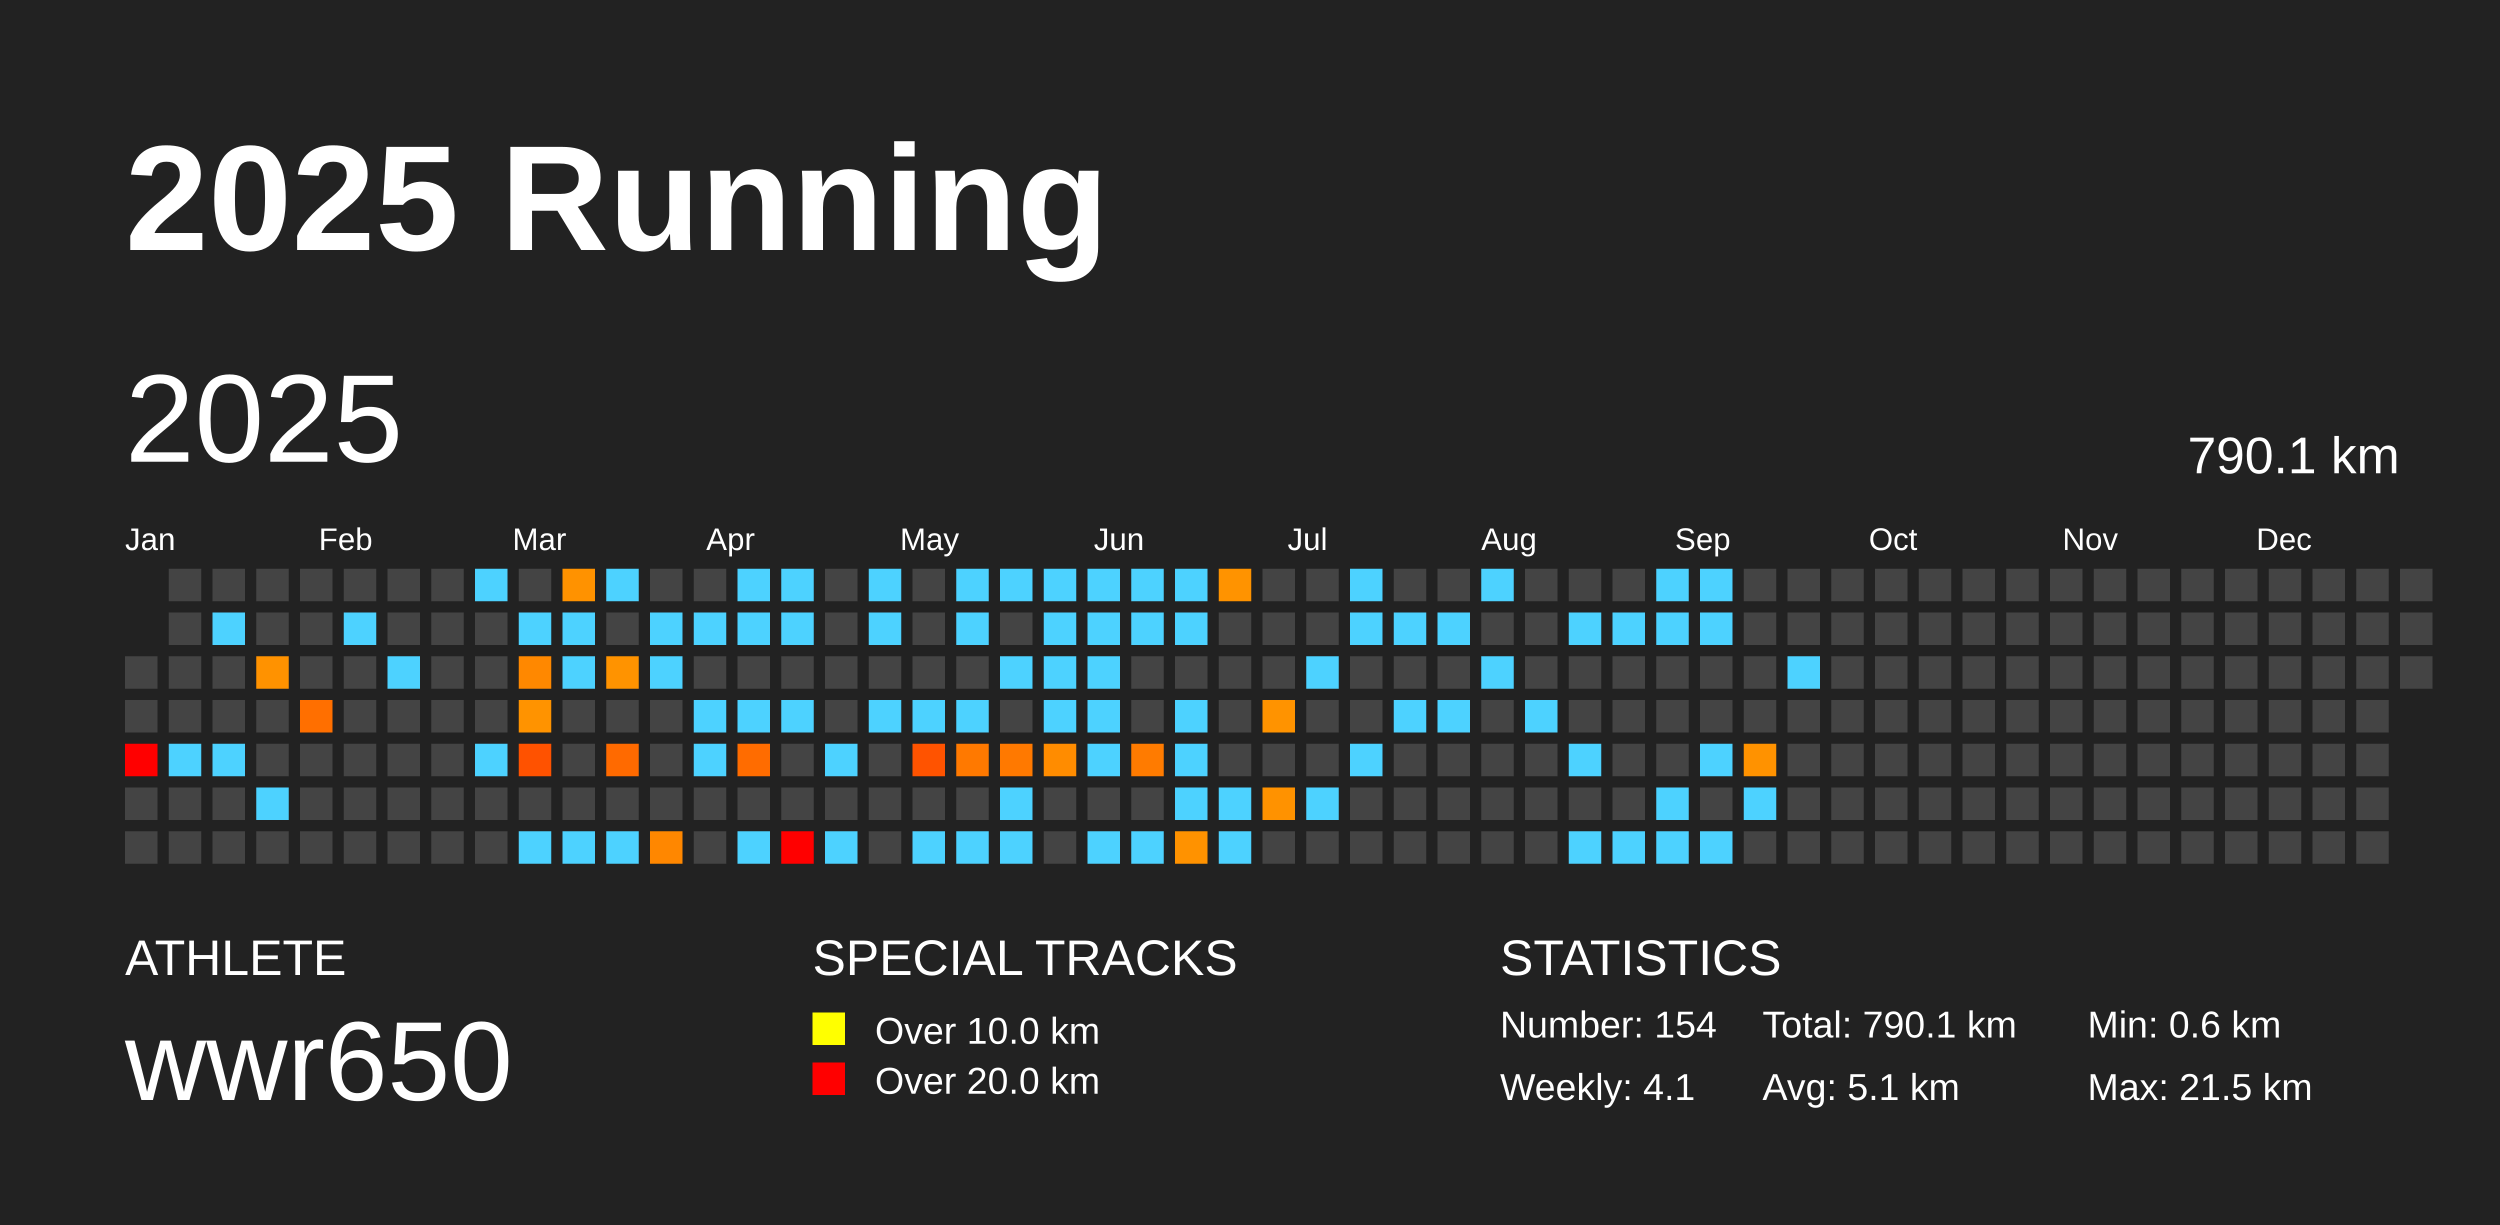
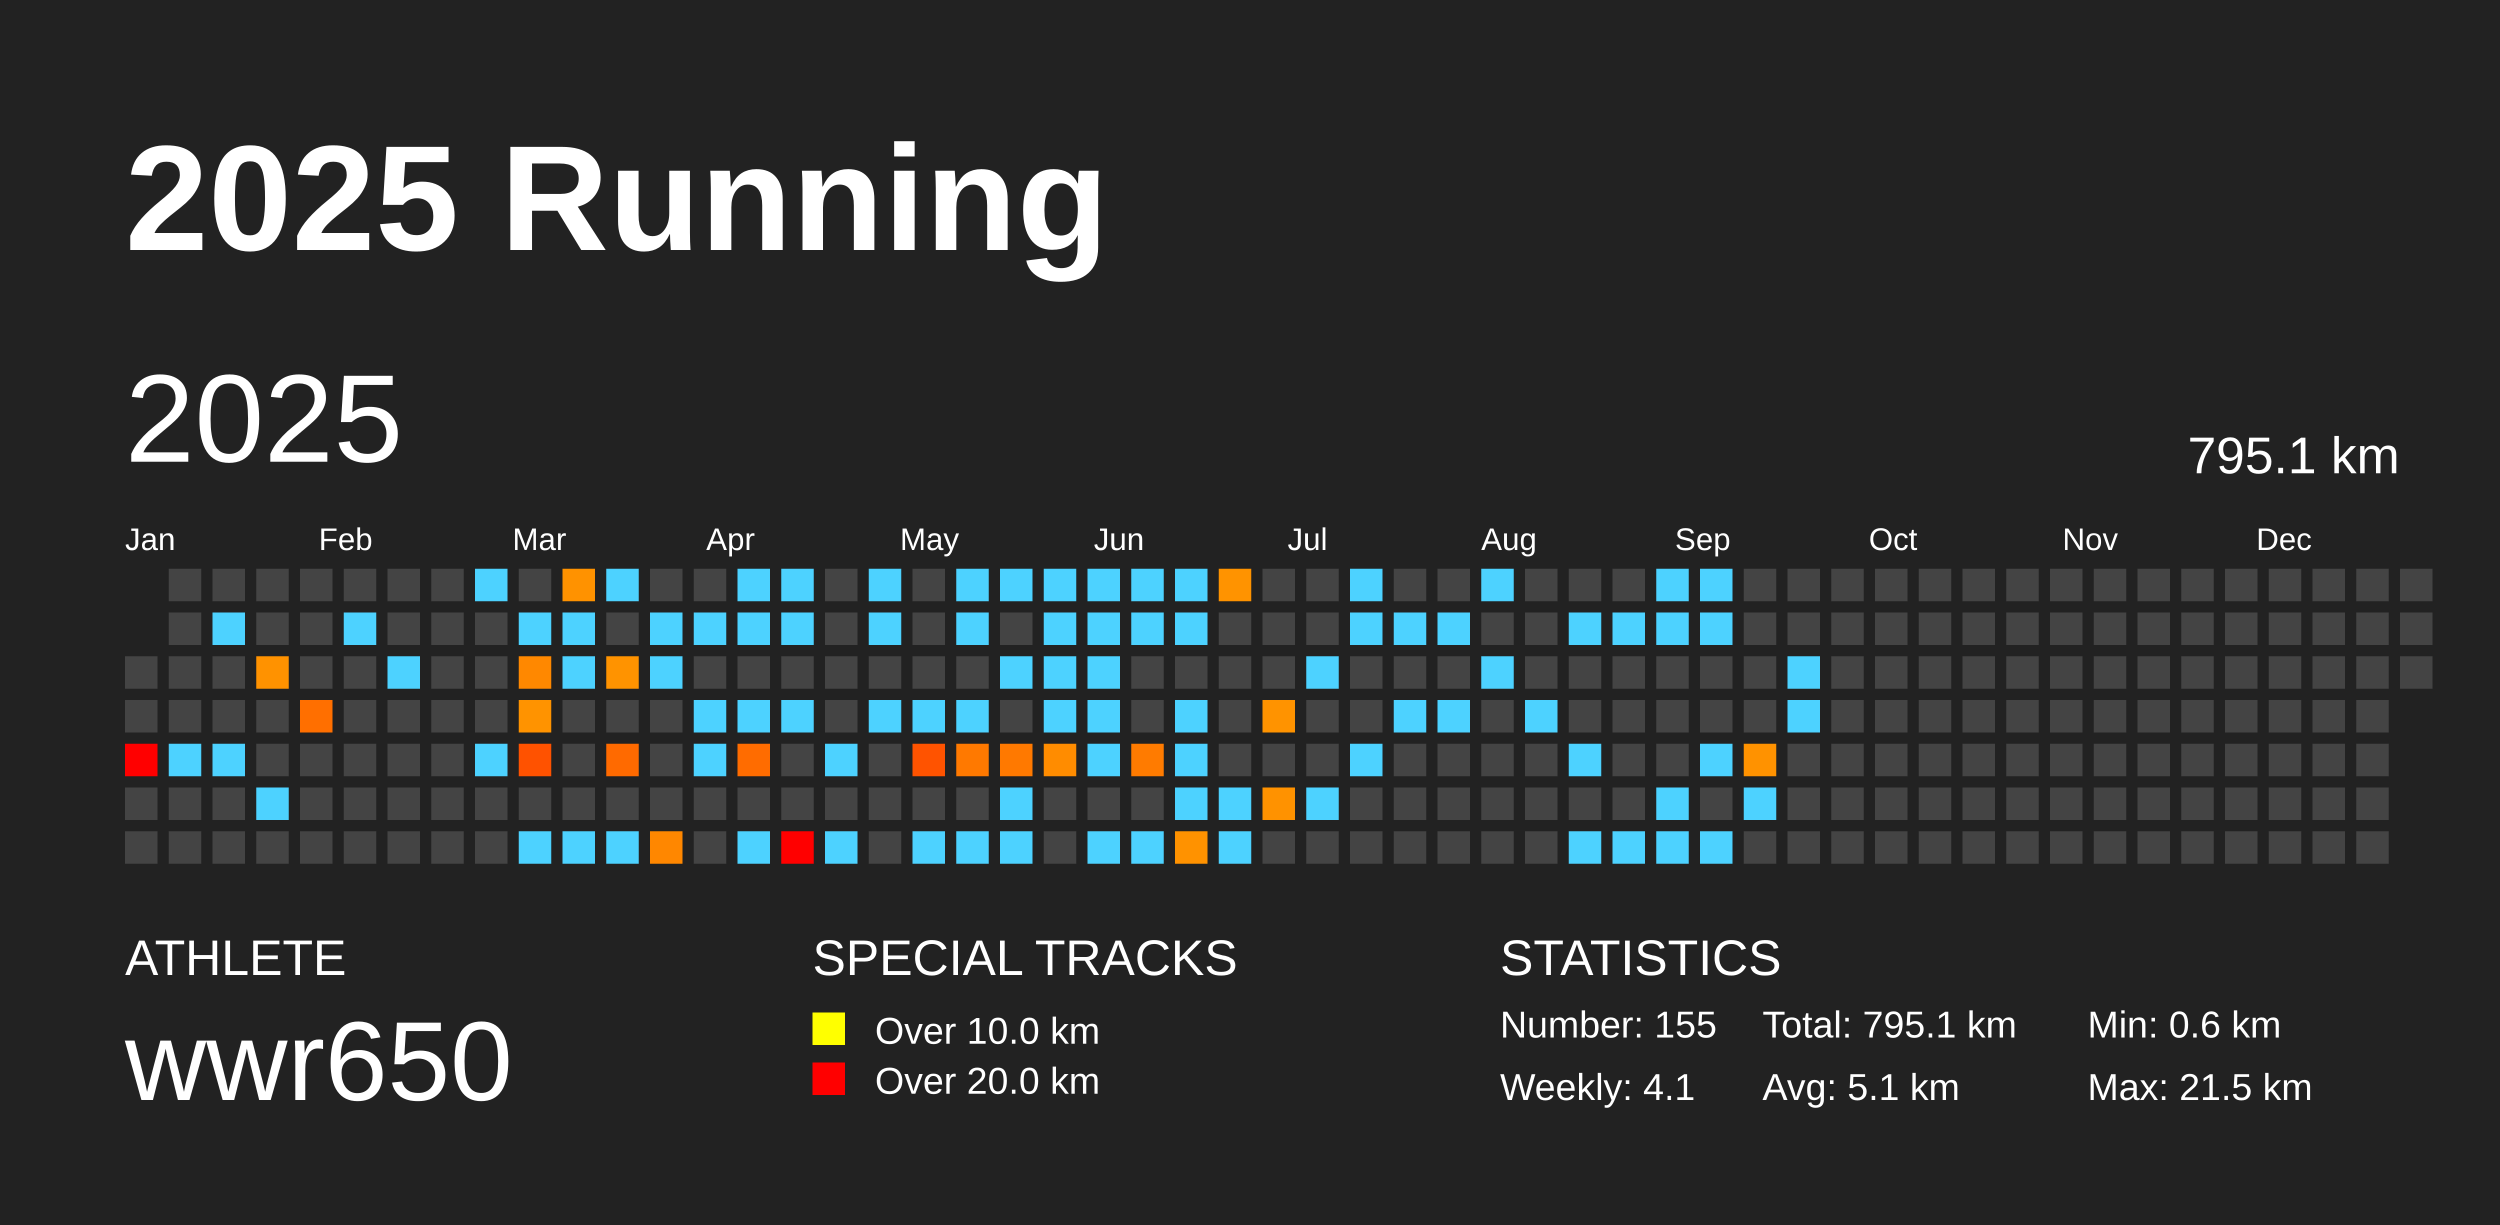
<svg xmlns="http://www.w3.org/2000/svg" baseProfile="full" height="98mm" version="1.1" viewBox="0,0,200,98" width="200mm">
  <defs />
  <rect fill="#222222" height="98" width="200" x="0" y="0" />
  <text fill="#FFFFFF" style="font-size:12px; font-family:Arial; font-weight:bold;" x="10" y="20">2025 Running</text>
  <text fill="#FFFFFF" style="font-size:4px; font-family:Arial" x="10" y="78">ATHLETE</text>
  <text fill="#FFFFFF" style="font-size:9px; font-family:Arial" x="10" y="88">wwr650</text>
  <text fill="#FFFFFF" style="font-size:4px; font-family:Arial" x="65" y="78">SPECIAL TRACKS</text>
  <rect fill="yellow" height="2.6" width="2.6" x="65" y="81" />
  <text fill="#FFFFFF" style="font-size:3px; font-family:Arial" x="70" y="83.5">Over 10.0 km</text>
  <rect fill="red" height="2.6" width="2.6" x="65" y="85" />
  <text fill="#FFFFFF" style="font-size:3px; font-family:Arial" x="70" y="87.5">Over 20.0 km</text>
  <text fill="#FFFFFF" style="font-size:4px; font-family:Arial" x="120" y="78">STATISTICS</text>
-   <text fill="#FFFFFF" style="font-size:3px; font-family:Arial" x="120" y="83">Number: 154</text>
+   <text fill="#FFFFFF" style="font-size:3px; font-family:Arial" x="120" y="83">Number: 155</text>
  <text fill="#FFFFFF" style="font-size:3px; font-family:Arial" x="120" y="88">Weekly: 4.1</text>
-   <text fill="#FFFFFF" style="font-size:3px; font-family:Arial" x="141" y="83">Total: 790.1 km</text>
+   <text fill="#FFFFFF" style="font-size:3px; font-family:Arial" x="141" y="83">Total: 795.1 km</text>
  <text fill="#FFFFFF" style="font-size:3px; font-family:Arial" x="141" y="88">Avg: 5.1 km</text>
  <text fill="#FFFFFF" style="font-size:3px; font-family:Arial" x="167" y="83">Min: 0.6 km</text>
  <text fill="#FFFFFF" style="font-size:3px; font-family:Arial" x="167" y="88">Max: 21.5 km</text>
  <text dominant-baseline="hanging" fill="#FFFFFF" style="font-size:10.0px; font-family:Arial;" x="10" y="30">2025</text>
-   <text dominant-baseline="hanging" fill="#FFFFFF" style="font-size:4.125px; font-family:Arial;" x="175" y="35">790.1 km</text>
+   <text dominant-baseline="hanging" fill="#FFFFFF" style="font-size:4.125px; font-family:Arial;" x="175" y="35">795.1 km</text>
  <text fill="#FFFFFF" style="font-size:2.5px; font-family:Arial" x="10.0" y="44">Jan</text>
  <text fill="#FFFFFF" style="font-size:2.5px; font-family:Arial" x="25.5" y="44">Feb</text>
  <text fill="#FFFFFF" style="font-size:2.5px; font-family:Arial" x="41.0" y="44">Mar</text>
  <text fill="#FFFFFF" style="font-size:2.5px; font-family:Arial" x="56.5" y="44">Apr</text>
  <text fill="#FFFFFF" style="font-size:2.5px; font-family:Arial" x="72.0" y="44">May</text>
  <text fill="#FFFFFF" style="font-size:2.5px; font-family:Arial" x="87.5" y="44">Jun</text>
  <text fill="#FFFFFF" style="font-size:2.5px; font-family:Arial" x="103.0" y="44">Jul</text>
  <text fill="#FFFFFF" style="font-size:2.5px; font-family:Arial" x="118.5" y="44">Aug</text>
  <text fill="#FFFFFF" style="font-size:2.5px; font-family:Arial" x="134.0" y="44">Sep</text>
  <text fill="#FFFFFF" style="font-size:2.5px; font-family:Arial" x="149.5" y="44">Oct</text>
  <text fill="#FFFFFF" style="font-size:2.5px; font-family:Arial" x="165.0" y="44">Nov</text>
  <text fill="#FFFFFF" style="font-size:2.5px; font-family:Arial" x="180.5" y="44">Dec</text>
  <rect fill="#444444" height="2.6" width="2.6" x="10.0" y="52.5" />
  <rect fill="#444444" height="2.6" width="2.6" x="10.0" y="56.0" />
  <rect fill="red" height="2.6" width="2.6" x="10.0" y="59.5" />
  <rect fill="#444444" height="2.6" width="2.6" x="10.0" y="63.0" />
  <rect fill="#444444" height="2.6" width="2.6" x="10.0" y="66.5" />
  <rect fill="#444444" height="2.6" width="2.6" x="13.5" y="45.5" />
  <rect fill="#444444" height="2.6" width="2.6" x="13.5" y="49.0" />
  <rect fill="#444444" height="2.6" width="2.6" x="13.5" y="52.5" />
  <rect fill="#444444" height="2.6" width="2.6" x="13.5" y="56.0" />
  <rect fill="#4dd2ff" height="2.6" width="2.6" x="13.5" y="59.5" />
  <rect fill="#444444" height="2.6" width="2.6" x="13.5" y="63.0" />
  <rect fill="#444444" height="2.6" width="2.6" x="13.5" y="66.5" />
  <rect fill="#444444" height="2.6" width="2.6" x="17.0" y="45.5" />
  <rect fill="#4dd2ff" height="2.6" width="2.6" x="17.0" y="49.0" />
  <rect fill="#444444" height="2.6" width="2.6" x="17.0" y="52.5" />
  <rect fill="#444444" height="2.6" width="2.6" x="17.0" y="56.0" />
  <rect fill="#4dd2ff" height="2.6" width="2.6" x="17.0" y="59.5" />
  <rect fill="#444444" height="2.6" width="2.6" x="17.0" y="63.0" />
  <rect fill="#444444" height="2.6" width="2.6" x="17.0" y="66.5" />
  <rect fill="#444444" height="2.6" width="2.6" x="20.5" y="45.5" />
  <rect fill="#444444" height="2.6" width="2.6" x="20.5" y="49.0" />
  <rect fill="#ff9200" height="2.6" width="2.6" x="20.5" y="52.5" />
  <rect fill="#444444" height="2.6" width="2.6" x="20.5" y="56.0" />
  <rect fill="#444444" height="2.6" width="2.6" x="20.5" y="59.5" />
  <rect fill="#4dd2ff" height="2.6" width="2.6" x="20.5" y="63.0" />
  <rect fill="#444444" height="2.6" width="2.6" x="20.5" y="66.5" />
  <rect fill="#444444" height="2.6" width="2.6" x="24.0" y="45.5" />
  <rect fill="#444444" height="2.6" width="2.6" x="24.0" y="49.0" />
  <rect fill="#444444" height="2.6" width="2.6" x="24.0" y="52.5" />
  <rect fill="#ff6f00" height="2.6" width="2.6" x="24.0" y="56.0" />
  <rect fill="#444444" height="2.6" width="2.6" x="24.0" y="59.5" />
  <rect fill="#444444" height="2.6" width="2.6" x="24.0" y="63.0" />
  <rect fill="#444444" height="2.6" width="2.6" x="24.0" y="66.5" />
  <rect fill="#444444" height="2.6" width="2.6" x="27.5" y="45.5" />
  <rect fill="#4dd2ff" height="2.6" width="2.6" x="27.5" y="49.0" />
  <rect fill="#444444" height="2.6" width="2.6" x="27.5" y="52.5" />
  <rect fill="#444444" height="2.6" width="2.6" x="27.5" y="56.0" />
  <rect fill="#444444" height="2.6" width="2.6" x="27.5" y="59.5" />
  <rect fill="#444444" height="2.6" width="2.6" x="27.5" y="63.0" />
  <rect fill="#444444" height="2.6" width="2.6" x="27.5" y="66.5" />
  <rect fill="#444444" height="2.6" width="2.6" x="31.0" y="45.5" />
  <rect fill="#444444" height="2.6" width="2.6" x="31.0" y="49.0" />
  <rect fill="#4dd2ff" height="2.6" width="2.6" x="31.0" y="52.5" />
  <rect fill="#444444" height="2.6" width="2.6" x="31.0" y="56.0" />
  <rect fill="#444444" height="2.6" width="2.6" x="31.0" y="59.5" />
  <rect fill="#444444" height="2.6" width="2.6" x="31.0" y="63.0" />
  <rect fill="#444444" height="2.6" width="2.6" x="31.0" y="66.5" />
  <rect fill="#444444" height="2.6" width="2.6" x="34.5" y="45.5" />
  <rect fill="#444444" height="2.6" width="2.6" x="34.5" y="49.0" />
  <rect fill="#444444" height="2.6" width="2.6" x="34.5" y="52.5" />
  <rect fill="#444444" height="2.6" width="2.6" x="34.5" y="56.0" />
  <rect fill="#444444" height="2.6" width="2.6" x="34.5" y="59.5" />
  <rect fill="#444444" height="2.6" width="2.6" x="34.5" y="63.0" />
  <rect fill="#444444" height="2.6" width="2.6" x="34.5" y="66.5" />
  <rect fill="#4dd2ff" height="2.6" width="2.6" x="38.0" y="45.5" />
  <rect fill="#444444" height="2.6" width="2.6" x="38.0" y="49.0" />
  <rect fill="#444444" height="2.6" width="2.6" x="38.0" y="52.5" />
  <rect fill="#444444" height="2.6" width="2.6" x="38.0" y="56.0" />
  <rect fill="#4dd2ff" height="2.6" width="2.6" x="38.0" y="59.5" />
  <rect fill="#444444" height="2.6" width="2.6" x="38.0" y="63.0" />
  <rect fill="#444444" height="2.6" width="2.6" x="38.0" y="66.5" />
  <rect fill="#444444" height="2.6" width="2.6" x="41.5" y="45.5" />
  <rect fill="#4dd2ff" height="2.6" width="2.6" x="41.5" y="49.0" />
  <rect fill="#ff8800" height="2.6" width="2.6" x="41.5" y="52.5" />
  <rect fill="#ff9300" height="2.6" width="2.6" x="41.5" y="56.0" />
  <rect fill="#ff5200" height="2.6" width="2.6" x="41.5" y="59.5" />
  <rect fill="#444444" height="2.6" width="2.6" x="41.5" y="63.0" />
  <rect fill="#4dd2ff" height="2.6" width="2.6" x="41.5" y="66.5" />
  <rect fill="#ff9200" height="2.6" width="2.6" x="45.0" y="45.5" />
  <rect fill="#4dd2ff" height="2.6" width="2.6" x="45.0" y="49.0" />
  <rect fill="#4dd2ff" height="2.6" width="2.6" x="45.0" y="52.5" />
  <rect fill="#444444" height="2.6" width="2.6" x="45.0" y="56.0" />
  <rect fill="#444444" height="2.6" width="2.6" x="45.0" y="59.5" />
  <rect fill="#444444" height="2.6" width="2.6" x="45.0" y="63.0" />
  <rect fill="#4dd2ff" height="2.6" width="2.6" x="45.0" y="66.5" />
  <rect fill="#4dd2ff" height="2.6" width="2.6" x="48.5" y="45.5" />
  <rect fill="#444444" height="2.6" width="2.6" x="48.5" y="49.0" />
  <rect fill="#ff9300" height="2.6" width="2.6" x="48.5" y="52.5" />
  <rect fill="#444444" height="2.6" width="2.6" x="48.5" y="56.0" />
  <rect fill="#ff6a00" height="2.6" width="2.6" x="48.5" y="59.5" />
  <rect fill="#444444" height="2.6" width="2.6" x="48.5" y="63.0" />
  <rect fill="#4dd2ff" height="2.6" width="2.6" x="48.5" y="66.5" />
  <rect fill="#444444" height="2.6" width="2.6" x="52.0" y="45.5" />
  <rect fill="#4dd2ff" height="2.6" width="2.6" x="52.0" y="49.0" />
  <rect fill="#4dd2ff" height="2.6" width="2.6" x="52.0" y="52.5" />
  <rect fill="#444444" height="2.6" width="2.6" x="52.0" y="56.0" />
  <rect fill="#444444" height="2.6" width="2.6" x="52.0" y="59.5" />
  <rect fill="#444444" height="2.6" width="2.6" x="52.0" y="63.0" />
  <rect fill="#ff8700" height="2.6" width="2.6" x="52.0" y="66.5" />
  <rect fill="#444444" height="2.6" width="2.6" x="55.5" y="45.5" />
  <rect fill="#4dd2ff" height="2.6" width="2.6" x="55.5" y="49.0" />
  <rect fill="#444444" height="2.6" width="2.6" x="55.5" y="52.5" />
  <rect fill="#4dd2ff" height="2.6" width="2.6" x="55.5" y="56.0" />
  <rect fill="#4dd2ff" height="2.6" width="2.6" x="55.5" y="59.5" />
  <rect fill="#444444" height="2.6" width="2.6" x="55.5" y="63.0" />
  <rect fill="#444444" height="2.6" width="2.6" x="55.5" y="66.5" />
  <rect fill="#4dd2ff" height="2.6" width="2.6" x="59.0" y="45.5" />
  <rect fill="#4dd2ff" height="2.6" width="2.6" x="59.0" y="49.0" />
  <rect fill="#444444" height="2.6" width="2.6" x="59.0" y="52.5" />
  <rect fill="#4dd2ff" height="2.6" width="2.6" x="59.0" y="56.0" />
  <rect fill="#ff6c00" height="2.6" width="2.6" x="59.0" y="59.5" />
  <rect fill="#444444" height="2.6" width="2.6" x="59.0" y="63.0" />
  <rect fill="#4dd2ff" height="2.6" width="2.6" x="59.0" y="66.5" />
  <rect fill="#4dd2ff" height="2.6" width="2.6" x="62.5" y="45.5" />
  <rect fill="#4dd2ff" height="2.6" width="2.6" x="62.5" y="49.0" />
  <rect fill="#444444" height="2.6" width="2.6" x="62.5" y="52.5" />
  <rect fill="#4dd2ff" height="2.6" width="2.6" x="62.5" y="56.0" />
  <rect fill="#444444" height="2.6" width="2.6" x="62.5" y="59.5" />
  <rect fill="#444444" height="2.6" width="2.6" x="62.5" y="63.0" />
  <rect fill="red" height="2.6" width="2.6" x="62.5" y="66.5" />
  <rect fill="#444444" height="2.6" width="2.6" x="66.0" y="45.5" />
  <rect fill="#444444" height="2.6" width="2.6" x="66.0" y="49.0" />
  <rect fill="#444444" height="2.6" width="2.6" x="66.0" y="52.5" />
  <rect fill="#444444" height="2.6" width="2.6" x="66.0" y="56.0" />
  <rect fill="#4dd2ff" height="2.6" width="2.6" x="66.0" y="59.5" />
  <rect fill="#444444" height="2.6" width="2.6" x="66.0" y="63.0" />
  <rect fill="#4dd2ff" height="2.6" width="2.6" x="66.0" y="66.5" />
  <rect fill="#4dd2ff" height="2.6" width="2.6" x="69.5" y="45.5" />
  <rect fill="#4dd2ff" height="2.6" width="2.6" x="69.5" y="49.0" />
  <rect fill="#444444" height="2.6" width="2.6" x="69.5" y="52.5" />
  <rect fill="#4dd2ff" height="2.6" width="2.6" x="69.5" y="56.0" />
  <rect fill="#444444" height="2.6" width="2.6" x="69.5" y="59.5" />
  <rect fill="#444444" height="2.6" width="2.6" x="69.5" y="63.0" />
  <rect fill="#444444" height="2.6" width="2.6" x="69.5" y="66.5" />
  <rect fill="#444444" height="2.6" width="2.6" x="73.0" y="45.5" />
  <rect fill="#444444" height="2.6" width="2.6" x="73.0" y="49.0" />
  <rect fill="#444444" height="2.6" width="2.6" x="73.0" y="52.5" />
  <rect fill="#4dd2ff" height="2.6" width="2.6" x="73.0" y="56.0" />
  <rect fill="#ff5300" height="2.6" width="2.6" x="73.0" y="59.5" />
  <rect fill="#444444" height="2.6" width="2.6" x="73.0" y="63.0" />
  <rect fill="#4dd2ff" height="2.6" width="2.6" x="73.0" y="66.5" />
  <rect fill="#4dd2ff" height="2.6" width="2.6" x="76.5" y="45.5" />
  <rect fill="#4dd2ff" height="2.6" width="2.6" x="76.5" y="49.0" />
  <rect fill="#444444" height="2.6" width="2.6" x="76.5" y="52.5" />
  <rect fill="#4dd2ff" height="2.6" width="2.6" x="76.5" y="56.0" />
  <rect fill="#ff7900" height="2.6" width="2.6" x="76.5" y="59.5" />
  <rect fill="#444444" height="2.6" width="2.6" x="76.5" y="63.0" />
  <rect fill="#4dd2ff" height="2.6" width="2.6" x="76.5" y="66.5" />
  <rect fill="#4dd2ff" height="2.6" width="2.6" x="80.0" y="45.5" />
  <rect fill="#444444" height="2.6" width="2.6" x="80.0" y="49.0" />
  <rect fill="#4dd2ff" height="2.6" width="2.6" x="80.0" y="52.5" />
  <rect fill="#444444" height="2.6" width="2.6" x="80.0" y="56.0" />
  <rect fill="#ff7900" height="2.6" width="2.6" x="80.0" y="59.5" />
  <rect fill="#4dd2ff" height="2.6" width="2.6" x="80.0" y="63.0" />
  <rect fill="#4dd2ff" height="2.6" width="2.6" x="80.0" y="66.5" />
  <rect fill="#4dd2ff" height="2.6" width="2.6" x="83.5" y="45.5" />
  <rect fill="#4dd2ff" height="2.6" width="2.6" x="83.5" y="49.0" />
  <rect fill="#4dd2ff" height="2.6" width="2.6" x="83.5" y="52.5" />
  <rect fill="#4dd2ff" height="2.6" width="2.6" x="83.5" y="56.0" />
  <rect fill="#ff8c00" height="2.6" width="2.6" x="83.5" y="59.5" />
  <rect fill="#444444" height="2.6" width="2.6" x="83.5" y="63.0" />
  <rect fill="#444444" height="2.6" width="2.6" x="83.5" y="66.5" />
  <rect fill="#4dd2ff" height="2.6" width="2.6" x="87.0" y="45.5" />
  <rect fill="#4dd2ff" height="2.6" width="2.6" x="87.0" y="49.0" />
  <rect fill="#4dd2ff" height="2.6" width="2.6" x="87.0" y="52.5" />
  <rect fill="#4dd2ff" height="2.6" width="2.6" x="87.0" y="56.0" />
  <rect fill="#4dd2ff" height="2.6" width="2.6" x="87.0" y="59.5" />
  <rect fill="#444444" height="2.6" width="2.6" x="87.0" y="63.0" />
  <rect fill="#4dd2ff" height="2.6" width="2.6" x="87.0" y="66.5" />
  <rect fill="#4dd2ff" height="2.6" width="2.6" x="90.5" y="45.5" />
  <rect fill="#4dd2ff" height="2.6" width="2.6" x="90.5" y="49.0" />
  <rect fill="#444444" height="2.6" width="2.6" x="90.5" y="52.5" />
  <rect fill="#444444" height="2.6" width="2.6" x="90.5" y="56.0" />
  <rect fill="#ff7b00" height="2.6" width="2.6" x="90.5" y="59.5" />
  <rect fill="#444444" height="2.6" width="2.6" x="90.5" y="63.0" />
  <rect fill="#4dd2ff" height="2.6" width="2.6" x="90.5" y="66.5" />
  <rect fill="#4dd2ff" height="2.6" width="2.6" x="94.0" y="45.5" />
  <rect fill="#4dd2ff" height="2.6" width="2.6" x="94.0" y="49.0" />
  <rect fill="#444444" height="2.6" width="2.6" x="94.0" y="52.5" />
  <rect fill="#4dd2ff" height="2.6" width="2.6" x="94.0" y="56.0" />
  <rect fill="#4dd2ff" height="2.6" width="2.6" x="94.0" y="59.5" />
  <rect fill="#4dd2ff" height="2.6" width="2.6" x="94.0" y="63.0" />
  <rect fill="#ff9200" height="2.6" width="2.6" x="94.0" y="66.5" />
  <rect fill="#ff9300" height="2.6" width="2.6" x="97.5" y="45.5" />
  <rect fill="#444444" height="2.6" width="2.6" x="97.5" y="49.0" />
  <rect fill="#444444" height="2.6" width="2.6" x="97.5" y="52.5" />
  <rect fill="#444444" height="2.6" width="2.6" x="97.5" y="56.0" />
  <rect fill="#444444" height="2.6" width="2.6" x="97.5" y="59.5" />
  <rect fill="#4dd2ff" height="2.6" width="2.6" x="97.5" y="63.0" />
  <rect fill="#4dd2ff" height="2.6" width="2.6" x="97.5" y="66.5" />
  <rect fill="#444444" height="2.6" width="2.6" x="101.0" y="45.5" />
  <rect fill="#444444" height="2.6" width="2.6" x="101.0" y="49.0" />
  <rect fill="#444444" height="2.6" width="2.6" x="101.0" y="52.5" />
  <rect fill="#ff9300" height="2.6" width="2.6" x="101.0" y="56.0" />
  <rect fill="#444444" height="2.6" width="2.6" x="101.0" y="59.5" />
  <rect fill="#ff9200" height="2.6" width="2.6" x="101.0" y="63.0" />
  <rect fill="#444444" height="2.6" width="2.6" x="101.0" y="66.5" />
  <rect fill="#444444" height="2.6" width="2.6" x="104.5" y="45.5" />
  <rect fill="#444444" height="2.6" width="2.6" x="104.5" y="49.0" />
  <rect fill="#4dd2ff" height="2.6" width="2.6" x="104.5" y="52.5" />
  <rect fill="#444444" height="2.6" width="2.6" x="104.5" y="56.0" />
  <rect fill="#444444" height="2.6" width="2.6" x="104.5" y="59.5" />
  <rect fill="#4dd2ff" height="2.6" width="2.6" x="104.5" y="63.0" />
  <rect fill="#444444" height="2.6" width="2.6" x="104.5" y="66.5" />
  <rect fill="#4dd2ff" height="2.6" width="2.6" x="108.0" y="45.5" />
  <rect fill="#4dd2ff" height="2.6" width="2.6" x="108.0" y="49.0" />
  <rect fill="#444444" height="2.6" width="2.6" x="108.0" y="52.5" />
  <rect fill="#444444" height="2.6" width="2.6" x="108.0" y="56.0" />
  <rect fill="#4dd2ff" height="2.6" width="2.6" x="108.0" y="59.5" />
  <rect fill="#444444" height="2.6" width="2.6" x="108.0" y="63.0" />
  <rect fill="#444444" height="2.6" width="2.6" x="108.0" y="66.5" />
  <rect fill="#444444" height="2.6" width="2.6" x="111.5" y="45.5" />
  <rect fill="#4dd2ff" height="2.6" width="2.6" x="111.5" y="49.0" />
  <rect fill="#444444" height="2.6" width="2.6" x="111.5" y="52.5" />
  <rect fill="#4dd2ff" height="2.6" width="2.6" x="111.5" y="56.0" />
  <rect fill="#444444" height="2.6" width="2.6" x="111.5" y="59.5" />
  <rect fill="#444444" height="2.6" width="2.6" x="111.5" y="63.0" />
  <rect fill="#444444" height="2.6" width="2.6" x="111.5" y="66.5" />
  <rect fill="#444444" height="2.6" width="2.6" x="115.0" y="45.5" />
  <rect fill="#4dd2ff" height="2.6" width="2.6" x="115.0" y="49.0" />
  <rect fill="#444444" height="2.6" width="2.6" x="115.0" y="52.5" />
  <rect fill="#4dd2ff" height="2.6" width="2.6" x="115.0" y="56.0" />
  <rect fill="#444444" height="2.6" width="2.6" x="115.0" y="59.5" />
  <rect fill="#444444" height="2.6" width="2.6" x="115.0" y="63.0" />
  <rect fill="#444444" height="2.6" width="2.6" x="115.0" y="66.5" />
  <rect fill="#4dd2ff" height="2.6" width="2.6" x="118.5" y="45.5" />
  <rect fill="#444444" height="2.6" width="2.6" x="118.5" y="49.0" />
  <rect fill="#4dd2ff" height="2.6" width="2.6" x="118.5" y="52.5" />
  <rect fill="#444444" height="2.6" width="2.6" x="118.5" y="56.0" />
  <rect fill="#444444" height="2.6" width="2.6" x="118.5" y="59.5" />
  <rect fill="#444444" height="2.6" width="2.6" x="118.5" y="63.0" />
  <rect fill="#444444" height="2.6" width="2.6" x="118.5" y="66.5" />
  <rect fill="#444444" height="2.6" width="2.6" x="122.0" y="45.5" />
  <rect fill="#444444" height="2.6" width="2.6" x="122.0" y="49.0" />
  <rect fill="#444444" height="2.6" width="2.6" x="122.0" y="52.5" />
  <rect fill="#4dd2ff" height="2.6" width="2.6" x="122.0" y="56.0" />
  <rect fill="#444444" height="2.6" width="2.6" x="122.0" y="59.5" />
  <rect fill="#444444" height="2.6" width="2.6" x="122.0" y="63.0" />
  <rect fill="#444444" height="2.6" width="2.6" x="122.0" y="66.5" />
  <rect fill="#444444" height="2.6" width="2.6" x="125.5" y="45.5" />
  <rect fill="#4dd2ff" height="2.6" width="2.6" x="125.5" y="49.0" />
  <rect fill="#444444" height="2.6" width="2.6" x="125.5" y="52.5" />
  <rect fill="#444444" height="2.6" width="2.6" x="125.5" y="56.0" />
  <rect fill="#4dd2ff" height="2.6" width="2.6" x="125.5" y="59.5" />
  <rect fill="#444444" height="2.6" width="2.6" x="125.5" y="63.0" />
  <rect fill="#4dd2ff" height="2.6" width="2.6" x="125.5" y="66.5" />
  <rect fill="#444444" height="2.6" width="2.6" x="129.0" y="45.5" />
  <rect fill="#4dd2ff" height="2.6" width="2.6" x="129.0" y="49.0" />
  <rect fill="#444444" height="2.6" width="2.6" x="129.0" y="52.5" />
  <rect fill="#444444" height="2.6" width="2.6" x="129.0" y="56.0" />
  <rect fill="#444444" height="2.6" width="2.6" x="129.0" y="59.5" />
  <rect fill="#444444" height="2.6" width="2.6" x="129.0" y="63.0" />
  <rect fill="#4dd2ff" height="2.6" width="2.6" x="129.0" y="66.5" />
  <rect fill="#4dd2ff" height="2.6" width="2.6" x="132.5" y="45.5" />
  <rect fill="#4dd2ff" height="2.6" width="2.6" x="132.5" y="49.0" />
  <rect fill="#444444" height="2.6" width="2.6" x="132.5" y="52.5" />
  <rect fill="#444444" height="2.6" width="2.6" x="132.5" y="56.0" />
  <rect fill="#444444" height="2.6" width="2.6" x="132.5" y="59.5" />
  <rect fill="#4dd2ff" height="2.6" width="2.6" x="132.5" y="63.0" />
  <rect fill="#4dd2ff" height="2.6" width="2.6" x="132.5" y="66.5" />
  <rect fill="#4dd2ff" height="2.6" width="2.6" x="136.0" y="45.5" />
  <rect fill="#4dd2ff" height="2.6" width="2.6" x="136.0" y="49.0" />
  <rect fill="#444444" height="2.6" width="2.6" x="136.0" y="52.5" />
  <rect fill="#444444" height="2.6" width="2.6" x="136.0" y="56.0" />
  <rect fill="#4dd2ff" height="2.6" width="2.6" x="136.0" y="59.5" />
  <rect fill="#444444" height="2.6" width="2.6" x="136.0" y="63.0" />
  <rect fill="#4dd2ff" height="2.6" width="2.6" x="136.0" y="66.5" />
  <rect fill="#444444" height="2.6" width="2.6" x="139.5" y="45.5" />
  <rect fill="#444444" height="2.6" width="2.6" x="139.5" y="49.0" />
  <rect fill="#444444" height="2.6" width="2.6" x="139.5" y="52.5" />
  <rect fill="#444444" height="2.6" width="2.6" x="139.5" y="56.0" />
  <rect fill="#ff9200" height="2.6" width="2.6" x="139.5" y="59.5" />
  <rect fill="#4dd2ff" height="2.6" width="2.6" x="139.5" y="63.0" />
  <rect fill="#444444" height="2.6" width="2.6" x="139.5" y="66.5" />
  <rect fill="#444444" height="2.6" width="2.6" x="143.0" y="45.5" />
  <rect fill="#444444" height="2.6" width="2.6" x="143.0" y="49.0" />
  <rect fill="#4dd2ff" height="2.6" width="2.6" x="143.0" y="52.5" />
-   <rect fill="#444444" height="2.6" width="2.6" x="143.0" y="56.0" />
+   <rect fill="#4dd2ff" height="2.6" width="2.6" x="143.0" y="56.0" />
  <rect fill="#444444" height="2.6" width="2.6" x="143.0" y="59.5" />
  <rect fill="#444444" height="2.6" width="2.6" x="143.0" y="63.0" />
  <rect fill="#444444" height="2.6" width="2.6" x="143.0" y="66.5" />
  <rect fill="#444444" height="2.6" width="2.6" x="146.5" y="45.5" />
  <rect fill="#444444" height="2.6" width="2.6" x="146.5" y="49.0" />
  <rect fill="#444444" height="2.6" width="2.6" x="146.5" y="52.5" />
  <rect fill="#444444" height="2.6" width="2.6" x="146.5" y="56.0" />
  <rect fill="#444444" height="2.6" width="2.6" x="146.5" y="59.5" />
  <rect fill="#444444" height="2.6" width="2.6" x="146.5" y="63.0" />
  <rect fill="#444444" height="2.6" width="2.6" x="146.5" y="66.5" />
  <rect fill="#444444" height="2.6" width="2.6" x="150.0" y="45.5" />
  <rect fill="#444444" height="2.6" width="2.6" x="150.0" y="49.0" />
  <rect fill="#444444" height="2.6" width="2.6" x="150.0" y="52.5" />
  <rect fill="#444444" height="2.6" width="2.6" x="150.0" y="56.0" />
  <rect fill="#444444" height="2.6" width="2.6" x="150.0" y="59.5" />
  <rect fill="#444444" height="2.6" width="2.6" x="150.0" y="63.0" />
  <rect fill="#444444" height="2.6" width="2.6" x="150.0" y="66.5" />
  <rect fill="#444444" height="2.6" width="2.6" x="153.5" y="45.5" />
  <rect fill="#444444" height="2.6" width="2.6" x="153.5" y="49.0" />
  <rect fill="#444444" height="2.6" width="2.6" x="153.5" y="52.5" />
  <rect fill="#444444" height="2.6" width="2.6" x="153.5" y="56.0" />
  <rect fill="#444444" height="2.6" width="2.6" x="153.5" y="59.5" />
  <rect fill="#444444" height="2.6" width="2.6" x="153.5" y="63.0" />
  <rect fill="#444444" height="2.6" width="2.6" x="153.5" y="66.5" />
  <rect fill="#444444" height="2.6" width="2.6" x="157.0" y="45.5" />
  <rect fill="#444444" height="2.6" width="2.6" x="157.0" y="49.0" />
  <rect fill="#444444" height="2.6" width="2.6" x="157.0" y="52.5" />
  <rect fill="#444444" height="2.6" width="2.6" x="157.0" y="56.0" />
  <rect fill="#444444" height="2.6" width="2.6" x="157.0" y="59.5" />
  <rect fill="#444444" height="2.6" width="2.6" x="157.0" y="63.0" />
  <rect fill="#444444" height="2.6" width="2.6" x="157.0" y="66.5" />
  <rect fill="#444444" height="2.6" width="2.6" x="160.5" y="45.5" />
  <rect fill="#444444" height="2.6" width="2.6" x="160.5" y="49.0" />
  <rect fill="#444444" height="2.6" width="2.6" x="160.5" y="52.5" />
  <rect fill="#444444" height="2.6" width="2.6" x="160.5" y="56.0" />
  <rect fill="#444444" height="2.6" width="2.6" x="160.5" y="59.5" />
  <rect fill="#444444" height="2.6" width="2.6" x="160.5" y="63.0" />
  <rect fill="#444444" height="2.6" width="2.6" x="160.5" y="66.5" />
  <rect fill="#444444" height="2.6" width="2.6" x="164.0" y="45.5" />
  <rect fill="#444444" height="2.6" width="2.6" x="164.0" y="49.0" />
  <rect fill="#444444" height="2.6" width="2.6" x="164.0" y="52.5" />
  <rect fill="#444444" height="2.6" width="2.6" x="164.0" y="56.0" />
  <rect fill="#444444" height="2.6" width="2.6" x="164.0" y="59.5" />
  <rect fill="#444444" height="2.6" width="2.6" x="164.0" y="63.0" />
  <rect fill="#444444" height="2.6" width="2.6" x="164.0" y="66.5" />
  <rect fill="#444444" height="2.6" width="2.6" x="167.5" y="45.5" />
  <rect fill="#444444" height="2.6" width="2.6" x="167.5" y="49.0" />
  <rect fill="#444444" height="2.6" width="2.6" x="167.5" y="52.5" />
  <rect fill="#444444" height="2.6" width="2.6" x="167.5" y="56.0" />
  <rect fill="#444444" height="2.6" width="2.6" x="167.5" y="59.5" />
  <rect fill="#444444" height="2.6" width="2.6" x="167.5" y="63.0" />
  <rect fill="#444444" height="2.6" width="2.6" x="167.5" y="66.5" />
  <rect fill="#444444" height="2.6" width="2.6" x="171.0" y="45.5" />
  <rect fill="#444444" height="2.6" width="2.6" x="171.0" y="49.0" />
  <rect fill="#444444" height="2.6" width="2.6" x="171.0" y="52.5" />
  <rect fill="#444444" height="2.6" width="2.6" x="171.0" y="56.0" />
  <rect fill="#444444" height="2.6" width="2.6" x="171.0" y="59.5" />
  <rect fill="#444444" height="2.6" width="2.6" x="171.0" y="63.0" />
  <rect fill="#444444" height="2.6" width="2.6" x="171.0" y="66.5" />
  <rect fill="#444444" height="2.6" width="2.6" x="174.5" y="45.5" />
  <rect fill="#444444" height="2.6" width="2.6" x="174.5" y="49.0" />
  <rect fill="#444444" height="2.6" width="2.6" x="174.5" y="52.5" />
  <rect fill="#444444" height="2.6" width="2.6" x="174.5" y="56.0" />
  <rect fill="#444444" height="2.6" width="2.6" x="174.5" y="59.5" />
  <rect fill="#444444" height="2.6" width="2.6" x="174.5" y="63.0" />
  <rect fill="#444444" height="2.6" width="2.6" x="174.5" y="66.5" />
  <rect fill="#444444" height="2.6" width="2.6" x="178.0" y="45.5" />
  <rect fill="#444444" height="2.6" width="2.6" x="178.0" y="49.0" />
  <rect fill="#444444" height="2.6" width="2.6" x="178.0" y="52.5" />
  <rect fill="#444444" height="2.6" width="2.6" x="178.0" y="56.0" />
  <rect fill="#444444" height="2.6" width="2.6" x="178.0" y="59.5" />
  <rect fill="#444444" height="2.6" width="2.6" x="178.0" y="63.0" />
  <rect fill="#444444" height="2.6" width="2.6" x="178.0" y="66.5" />
  <rect fill="#444444" height="2.6" width="2.6" x="181.5" y="45.5" />
  <rect fill="#444444" height="2.6" width="2.6" x="181.5" y="49.0" />
  <rect fill="#444444" height="2.6" width="2.6" x="181.5" y="52.5" />
  <rect fill="#444444" height="2.6" width="2.6" x="181.5" y="56.0" />
  <rect fill="#444444" height="2.6" width="2.6" x="181.5" y="59.5" />
  <rect fill="#444444" height="2.6" width="2.6" x="181.5" y="63.0" />
  <rect fill="#444444" height="2.6" width="2.6" x="181.5" y="66.5" />
  <rect fill="#444444" height="2.6" width="2.6" x="185.0" y="45.5" />
  <rect fill="#444444" height="2.6" width="2.6" x="185.0" y="49.0" />
  <rect fill="#444444" height="2.6" width="2.6" x="185.0" y="52.5" />
  <rect fill="#444444" height="2.6" width="2.6" x="185.0" y="56.0" />
  <rect fill="#444444" height="2.6" width="2.6" x="185.0" y="59.5" />
  <rect fill="#444444" height="2.6" width="2.6" x="185.0" y="63.0" />
  <rect fill="#444444" height="2.6" width="2.6" x="185.0" y="66.5" />
  <rect fill="#444444" height="2.6" width="2.6" x="188.5" y="45.5" />
  <rect fill="#444444" height="2.6" width="2.6" x="188.5" y="49.0" />
  <rect fill="#444444" height="2.6" width="2.6" x="188.5" y="52.5" />
  <rect fill="#444444" height="2.6" width="2.6" x="188.5" y="56.0" />
  <rect fill="#444444" height="2.6" width="2.6" x="188.5" y="59.5" />
  <rect fill="#444444" height="2.6" width="2.6" x="188.5" y="63.0" />
  <rect fill="#444444" height="2.6" width="2.6" x="188.5" y="66.5" />
  <rect fill="#444444" height="2.6" width="2.6" x="192.0" y="45.5" />
  <rect fill="#444444" height="2.6" width="2.6" x="192.0" y="49.0" />
  <rect fill="#444444" height="2.6" width="2.6" x="192.0" y="52.5" />
</svg>
